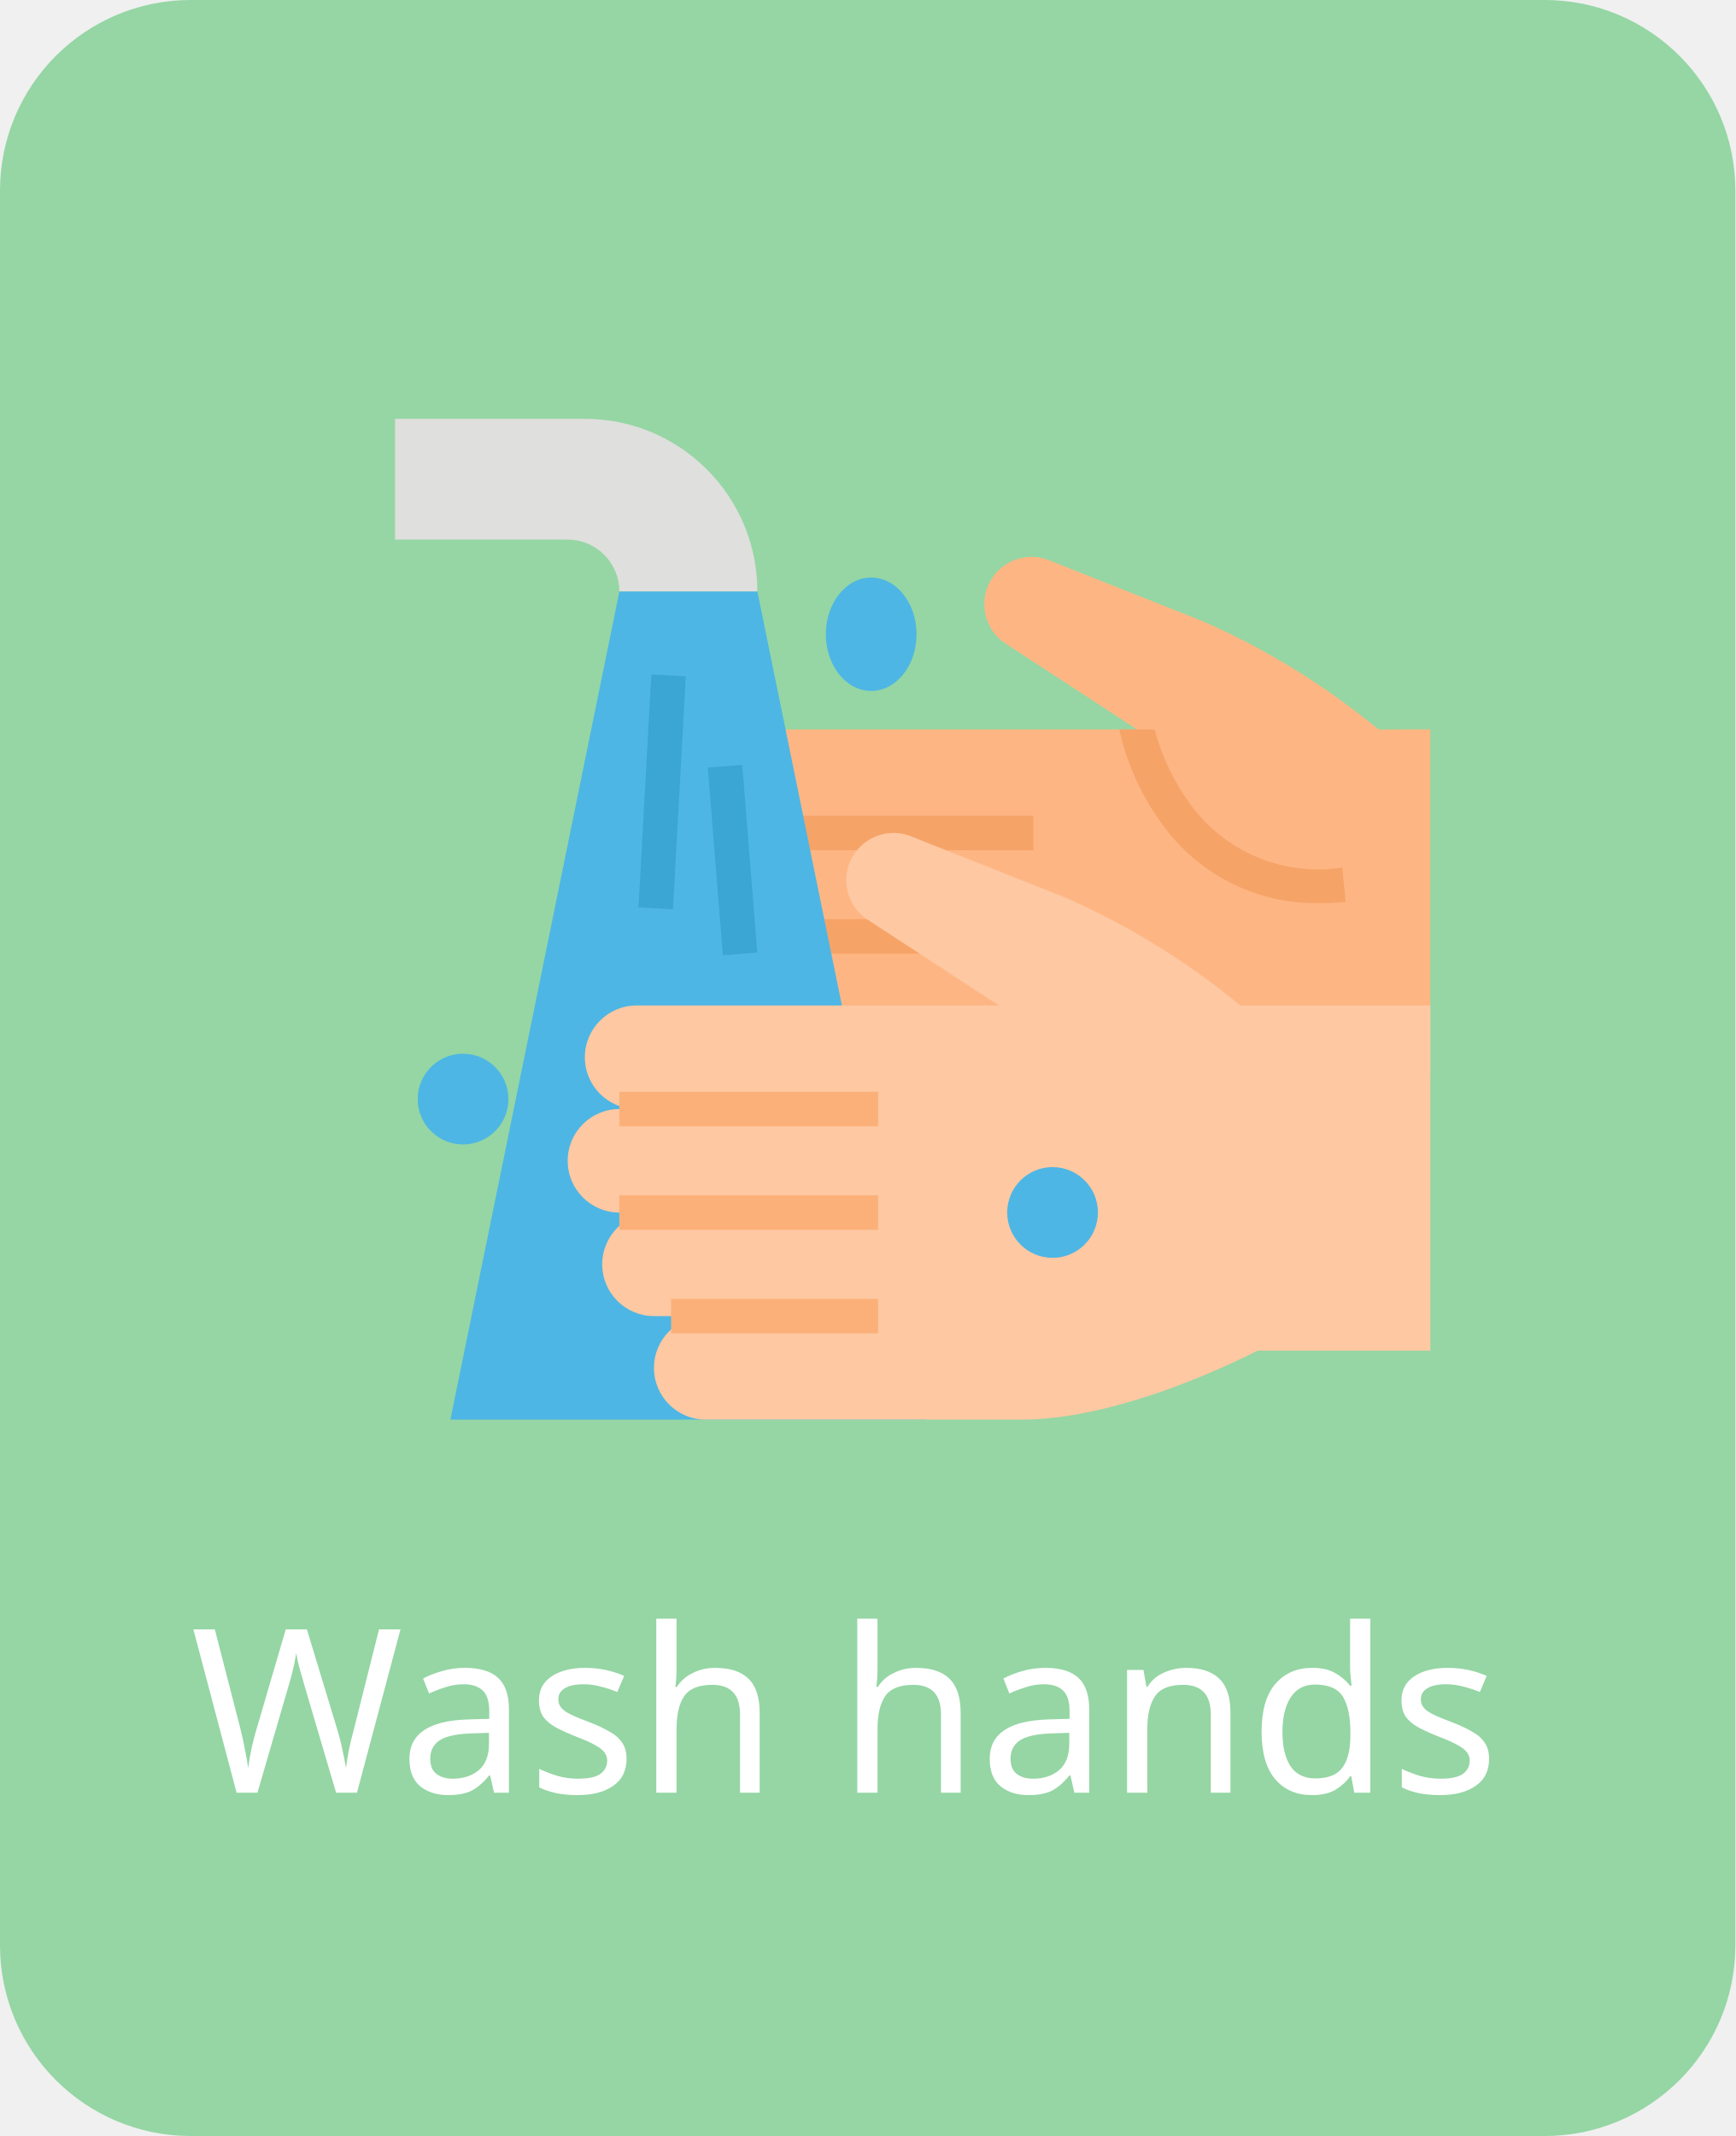
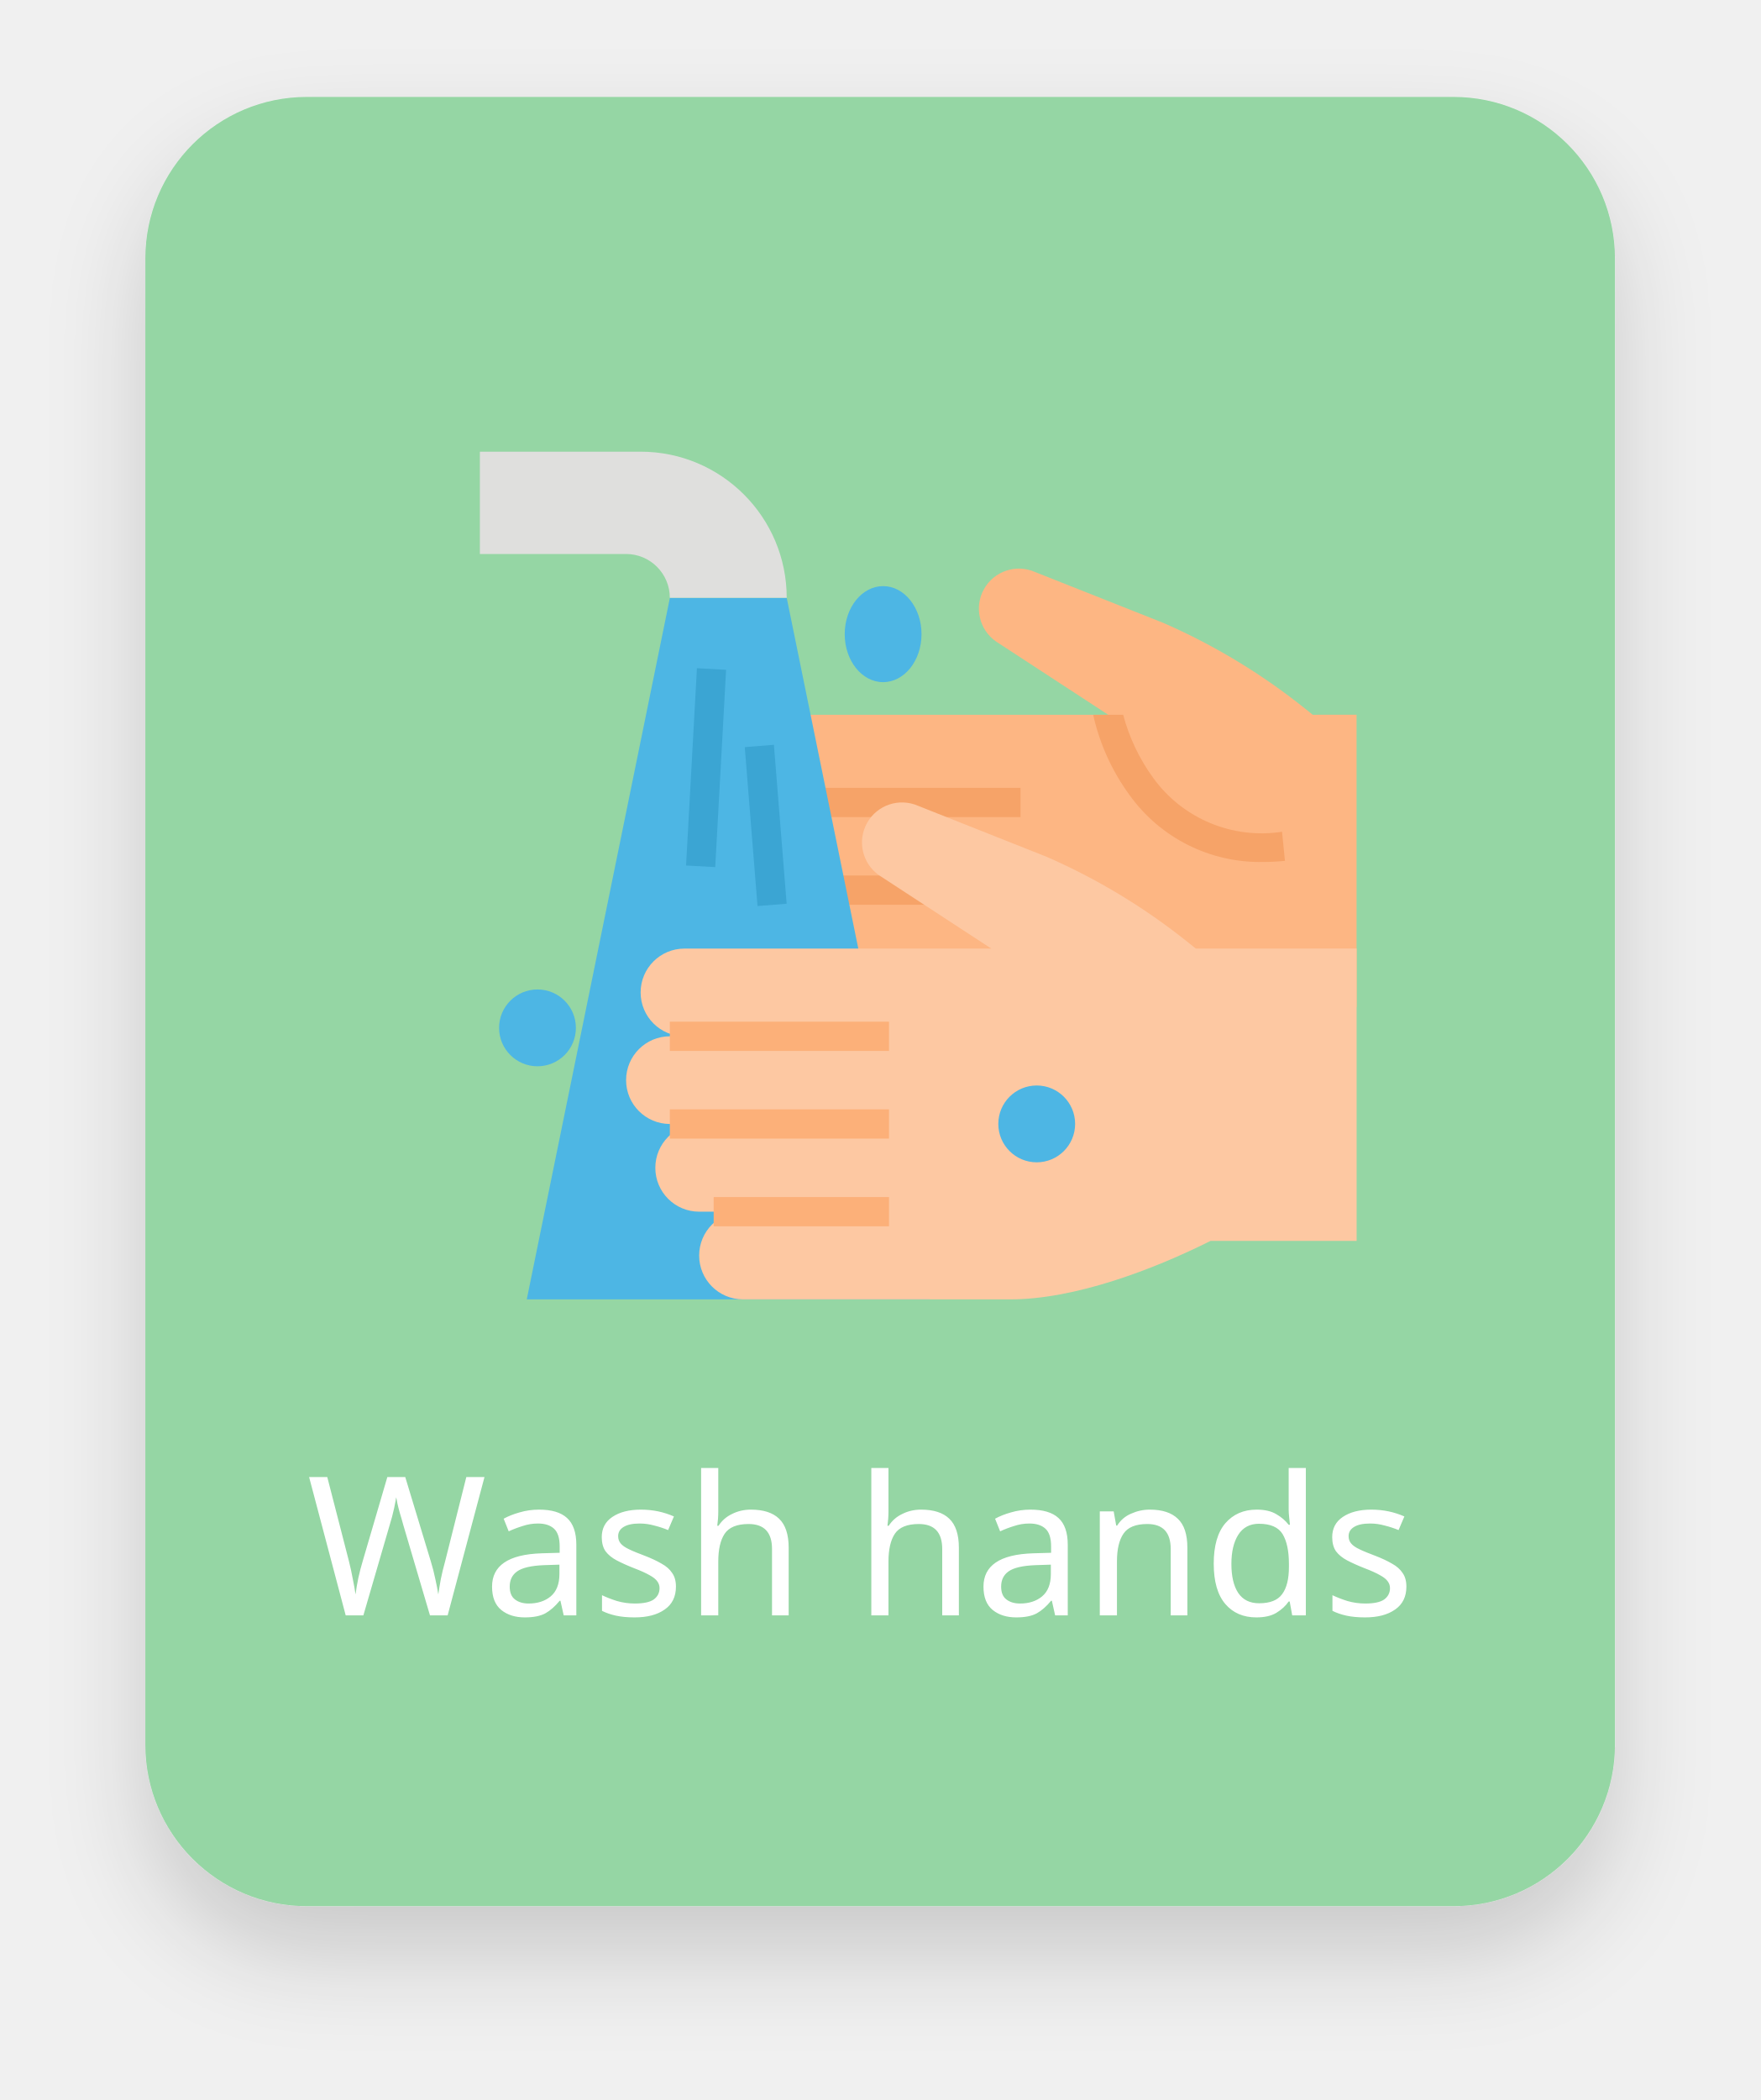
- <svg xmlns="http://www.w3.org/2000/svg" width="91" height="112" viewBox="0 0 91 112">
-   <g id="Group_381" data-name="Group 381" transform="translate(-203 -1620)">
+ <svg xmlns="http://www.w3.org/2000/svg" width="109" height="130" viewBox="0 0 109 130">
+   <defs>
+     <filter id="Rectangle_93" x="0" y="0" width="109" height="130" filterUnits="userSpaceOnUse">
+       <feOffset dy="3" input="SourceAlpha" />
+       <feGaussianBlur stdDeviation="3" result="blur" />
+       <feFlood flood-opacity="0.161" />
+       <feComposite operator="in" in2="blur" />
+       <feComposite in="SourceGraphic" />
+     </filter>
+   </defs>
+   <g id="Group_381" data-name="Group 381" transform="translate(-194 -1614)">
    <g id="Group_420" data-name="Group 420">
-       <rect id="Rectangle_93" data-name="Rectangle 93" width="91" height="112" rx="10" transform="translate(203 1620)" fill="#95d6a4" />
+       <g transform="matrix(1, 0, 0, 1, 194, 1614)" filter="url(#Rectangle_93)">
+         <rect id="Rectangle_93-2" data-name="Rectangle 93" width="91" height="112" rx="10" transform="translate(9 6)" fill="#95d6a4" />
+       </g>
      <text id="Wash_hands" data-name="Wash hands" transform="translate(213 1714)" fill="#fff" font-size="12" font-family="Poppins-Regular, Poppins">
        <tspan x="0" y="0">Wash hands</tspan>
      </text>
      <g id="Group_344" data-name="Group 344" transform="translate(3 -315)">
        <g id="Group_328" data-name="Group 328" transform="translate(-120 11)">
          <g id="Group_224" data-name="Group 224" transform="translate(238 779)">
            <g id="Group_354" data-name="Group 354" transform="translate(-1634 18)">
              <g id="Flat" transform="translate(1720.715 1124.961)">
                <path id="Path_94" data-name="Path 94" d="M195.286,97.048l-.512-.41a38.947,38.947,0,0,0-8.718-5.268l-7.971-3.161a2.478,2.478,0,0,0-2.415,4.3l6.95,4.539h-19a2.714,2.714,0,0,0,0,5.429h-.9a2.714,2.714,0,0,0,0,5.429h1.81a2.714,2.714,0,1,0,0,5.429h2.714a2.714,2.714,0,0,0,0,5.429h16.55c3.991,0,7.928-1.834,11.5-3.619H198v-18.1Z" transform="translate(-127.714 -56.762)" fill="#fdb683" />
                <g id="Group_26" data-name="Group 26" transform="translate(35.905 40.286)">
                  <path id="Path_95" data-name="Path 95" d="M192,208h13.571v1.81H192Z" transform="translate(-192 -203.476)" fill="#f6a368" />
                  <path id="Path_96" data-name="Path 96" d="M192,256h13.571v1.81H192Z" transform="translate(-192 -246.048)" fill="#f6a368" />
                  <path id="Path_97" data-name="Path 97" d="M216,304h10.857v1.81H216Z" transform="translate(-213.286 -288.619)" fill="#f6a368" />
                  <path id="Path_98" data-name="Path 98" d="M363.518,175.243a8.284,8.284,0,0,1-7.967-3.32,11.748,11.748,0,0,1-1.87-3.922h-1.854l.037.177a13.264,13.264,0,0,0,2.195,4.77,9.931,9.931,0,0,0,8.308,4.164q.64,0,1.331-.068Z" transform="translate(-333.752 -168)" fill="#f6a368" />
                </g>
                <ellipse id="Ellipse_5" data-name="Ellipse 5" cx="2.378" cy="2.972" rx="2.378" ry="2.972" transform="translate(38.591 32.323)" fill="#4db6e4" />
                <path id="Path_99" data-name="Path 99" d="M66.6,147.428,57.734,104H50.5l-8.863,43.428Z" transform="translate(-22.734 -70.952)" fill="#4db6e4" />
                <path id="Path_100" data-name="Path 100" d="M25.952,24H16v6.333h9.048a2.714,2.714,0,0,1,2.714,2.714H35A9.048,9.048,0,0,0,25.952,24Z" transform="translate(0 0)" fill="#dfdfdd" />
                <path id="Path_101" data-name="Path 101" d="M131.286,225.048l-.512-.41a38.942,38.942,0,0,0-8.718-5.269l-7.971-3.161a2.478,2.478,0,0,0-2.415,4.3l6.95,4.539h-19a2.714,2.714,0,1,0,0,5.429h-.9a2.714,2.714,0,0,0,0,5.429h1.81a2.714,2.714,0,0,0,0,5.429h2.714a2.714,2.714,0,1,0,0,5.429h16.55c3.991,0,8.833-1.834,12.4-3.619h9.048v-18.1Z" transform="translate(-70.952 -170.286)" fill="#fdc8a2" />
                <g id="Group_27" data-name="Group 27" transform="translate(27.762 59.286)">
                  <path id="Path_102" data-name="Path 102" d="M120,336h13.571v1.81H120Z" transform="translate(-120 -336)" fill="#fcb079" />
                  <path id="Path_103" data-name="Path 103" d="M120,384h13.571v1.81H120Z" transform="translate(-120 -378.572)" fill="#fcb079" />
                  <path id="Path_104" data-name="Path 104" d="M144,432h10.857v1.81H144Z" transform="translate(-141.286 -421.143)" fill="#fcb079" />
                </g>
                <path id="Path_105" data-name="Path 105" d="M0,0H12.233V1.809H0Z" transform="translate(28.767 49.618) rotate(-86.846)" fill="#3ba5d3" />
                <path id="Path_106" data-name="Path 106" d="M0,0H1.81V9.871H0Z" transform="translate(32.402 42.289) rotate(-4.588)" fill="#3ba5d3" />
                <circle id="Ellipse_6" data-name="Ellipse 6" cx="2.378" cy="2.378" r="2.378" transform="translate(17.189 57.291)" fill="#4db6e4" />
                <circle id="Ellipse_7" data-name="Ellipse 7" cx="2.378" cy="2.378" r="2.378" transform="translate(48.102 63.236)" fill="#4db6e4" />
              </g>
            </g>
          </g>
        </g>
      </g>
    </g>
  </g>
</svg>
